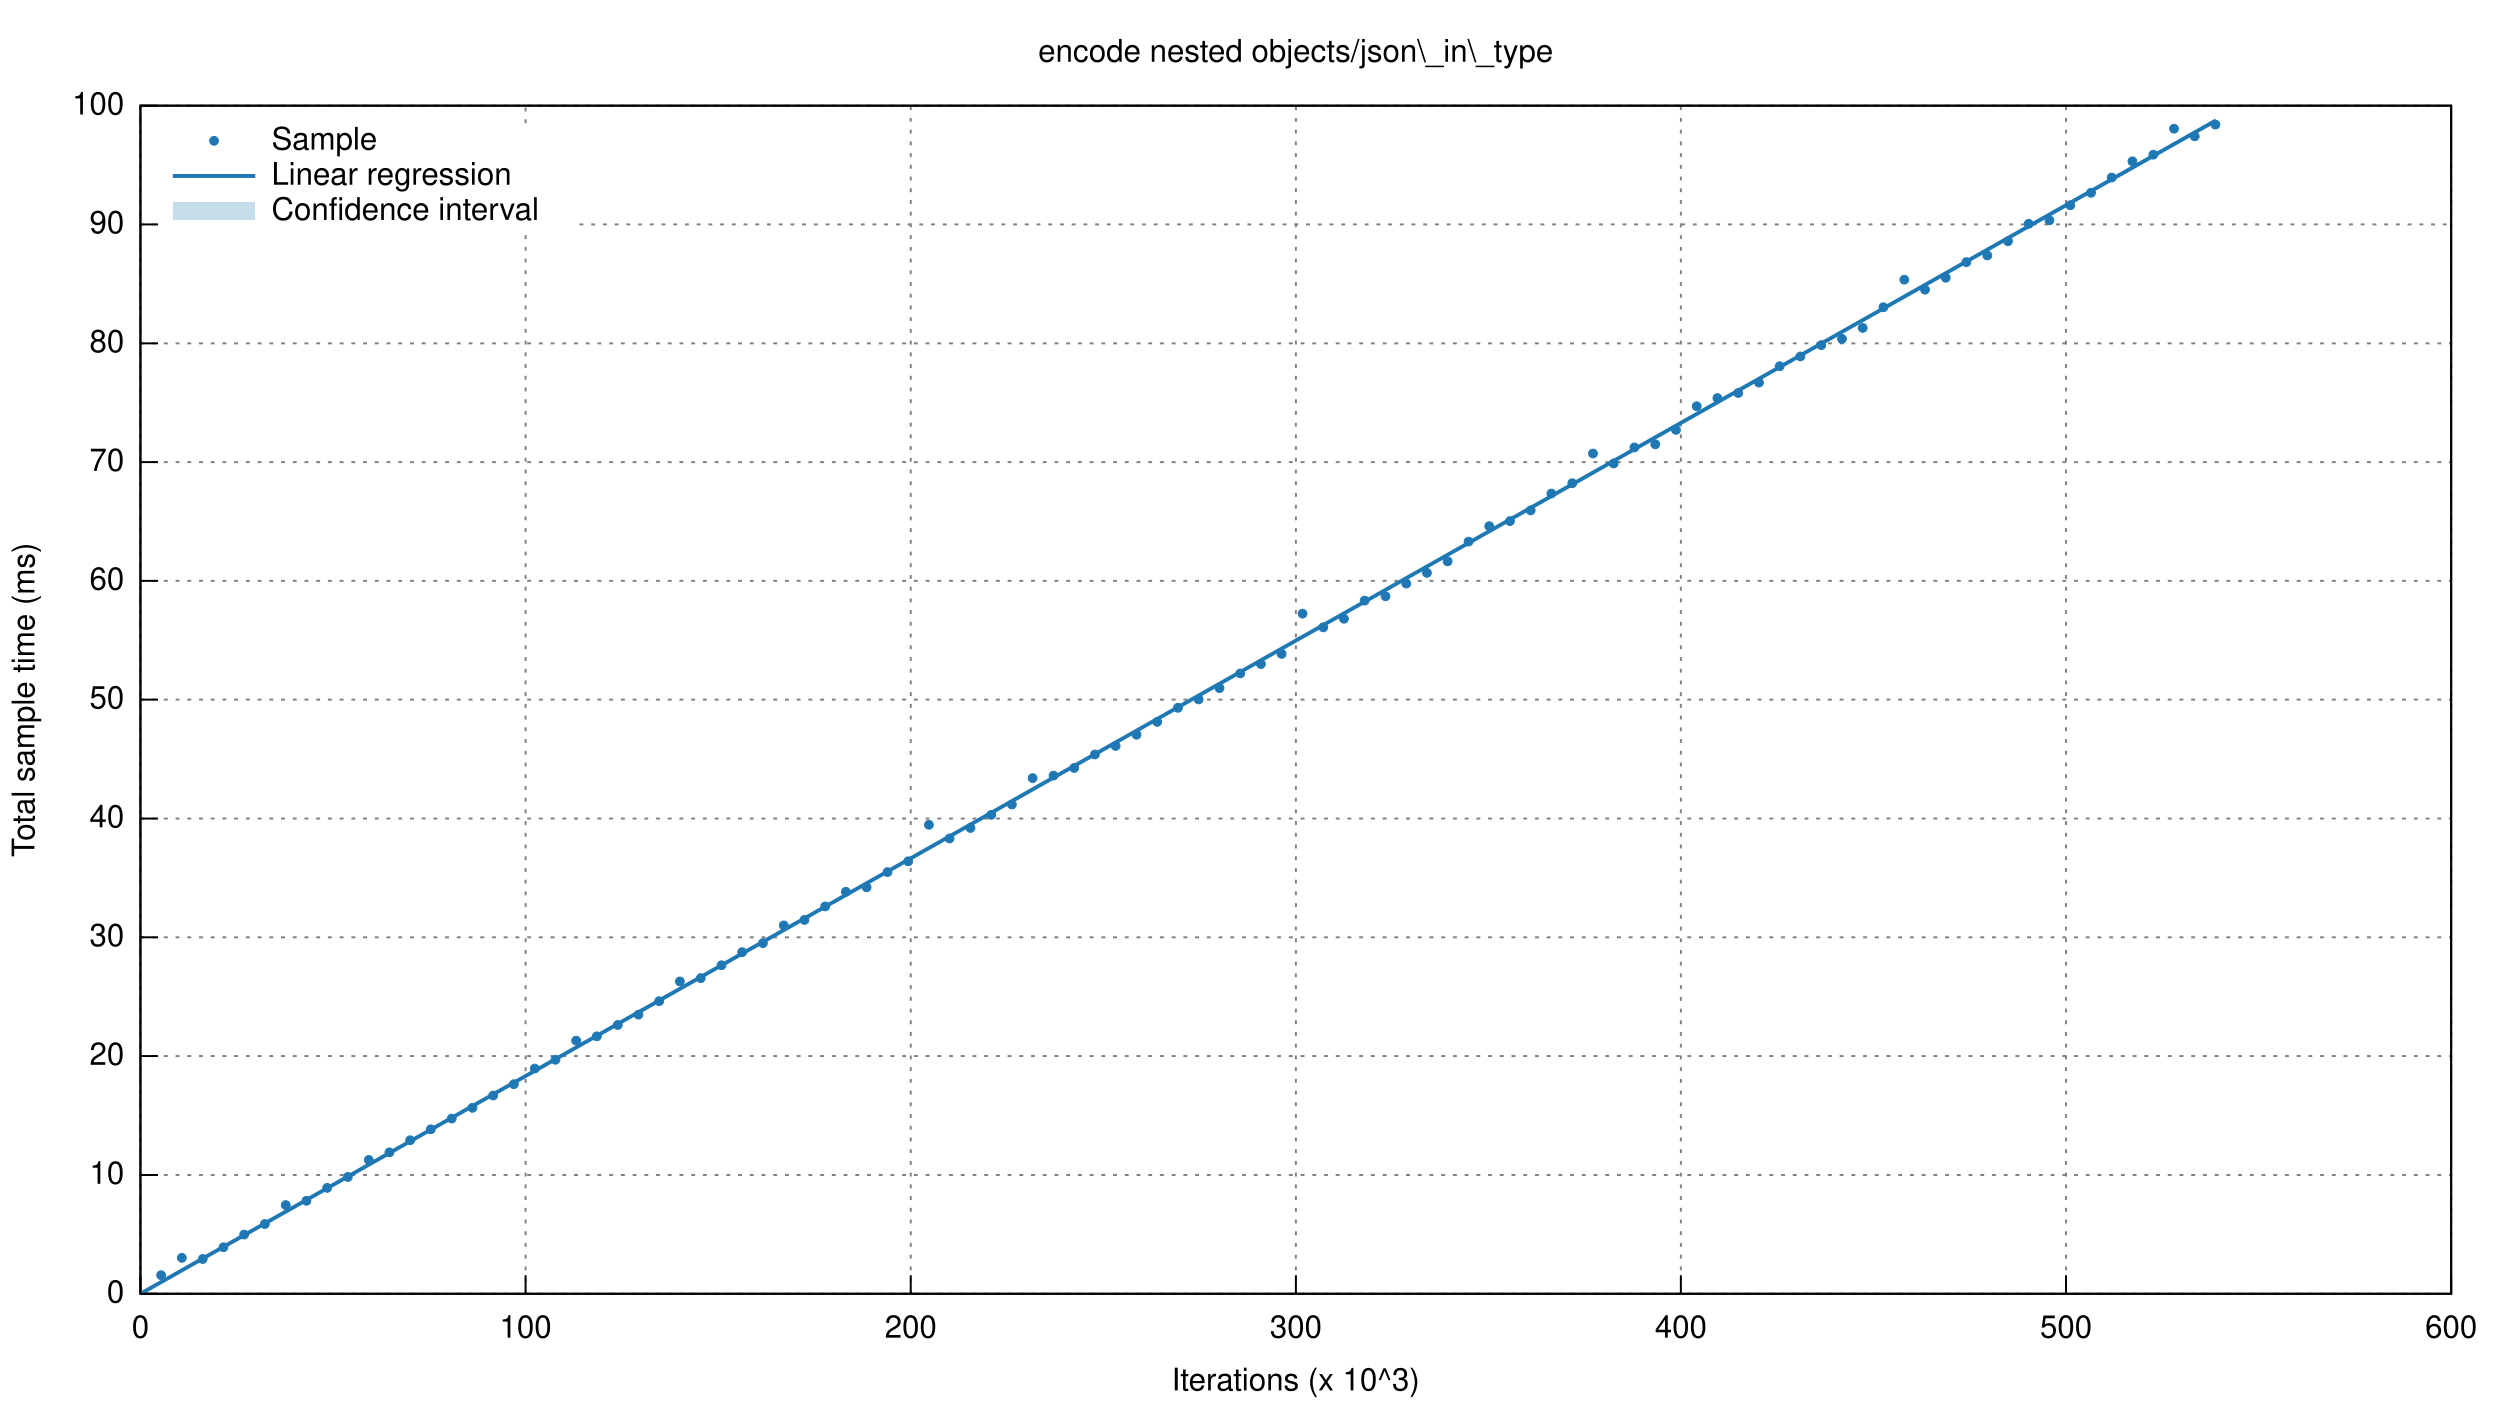
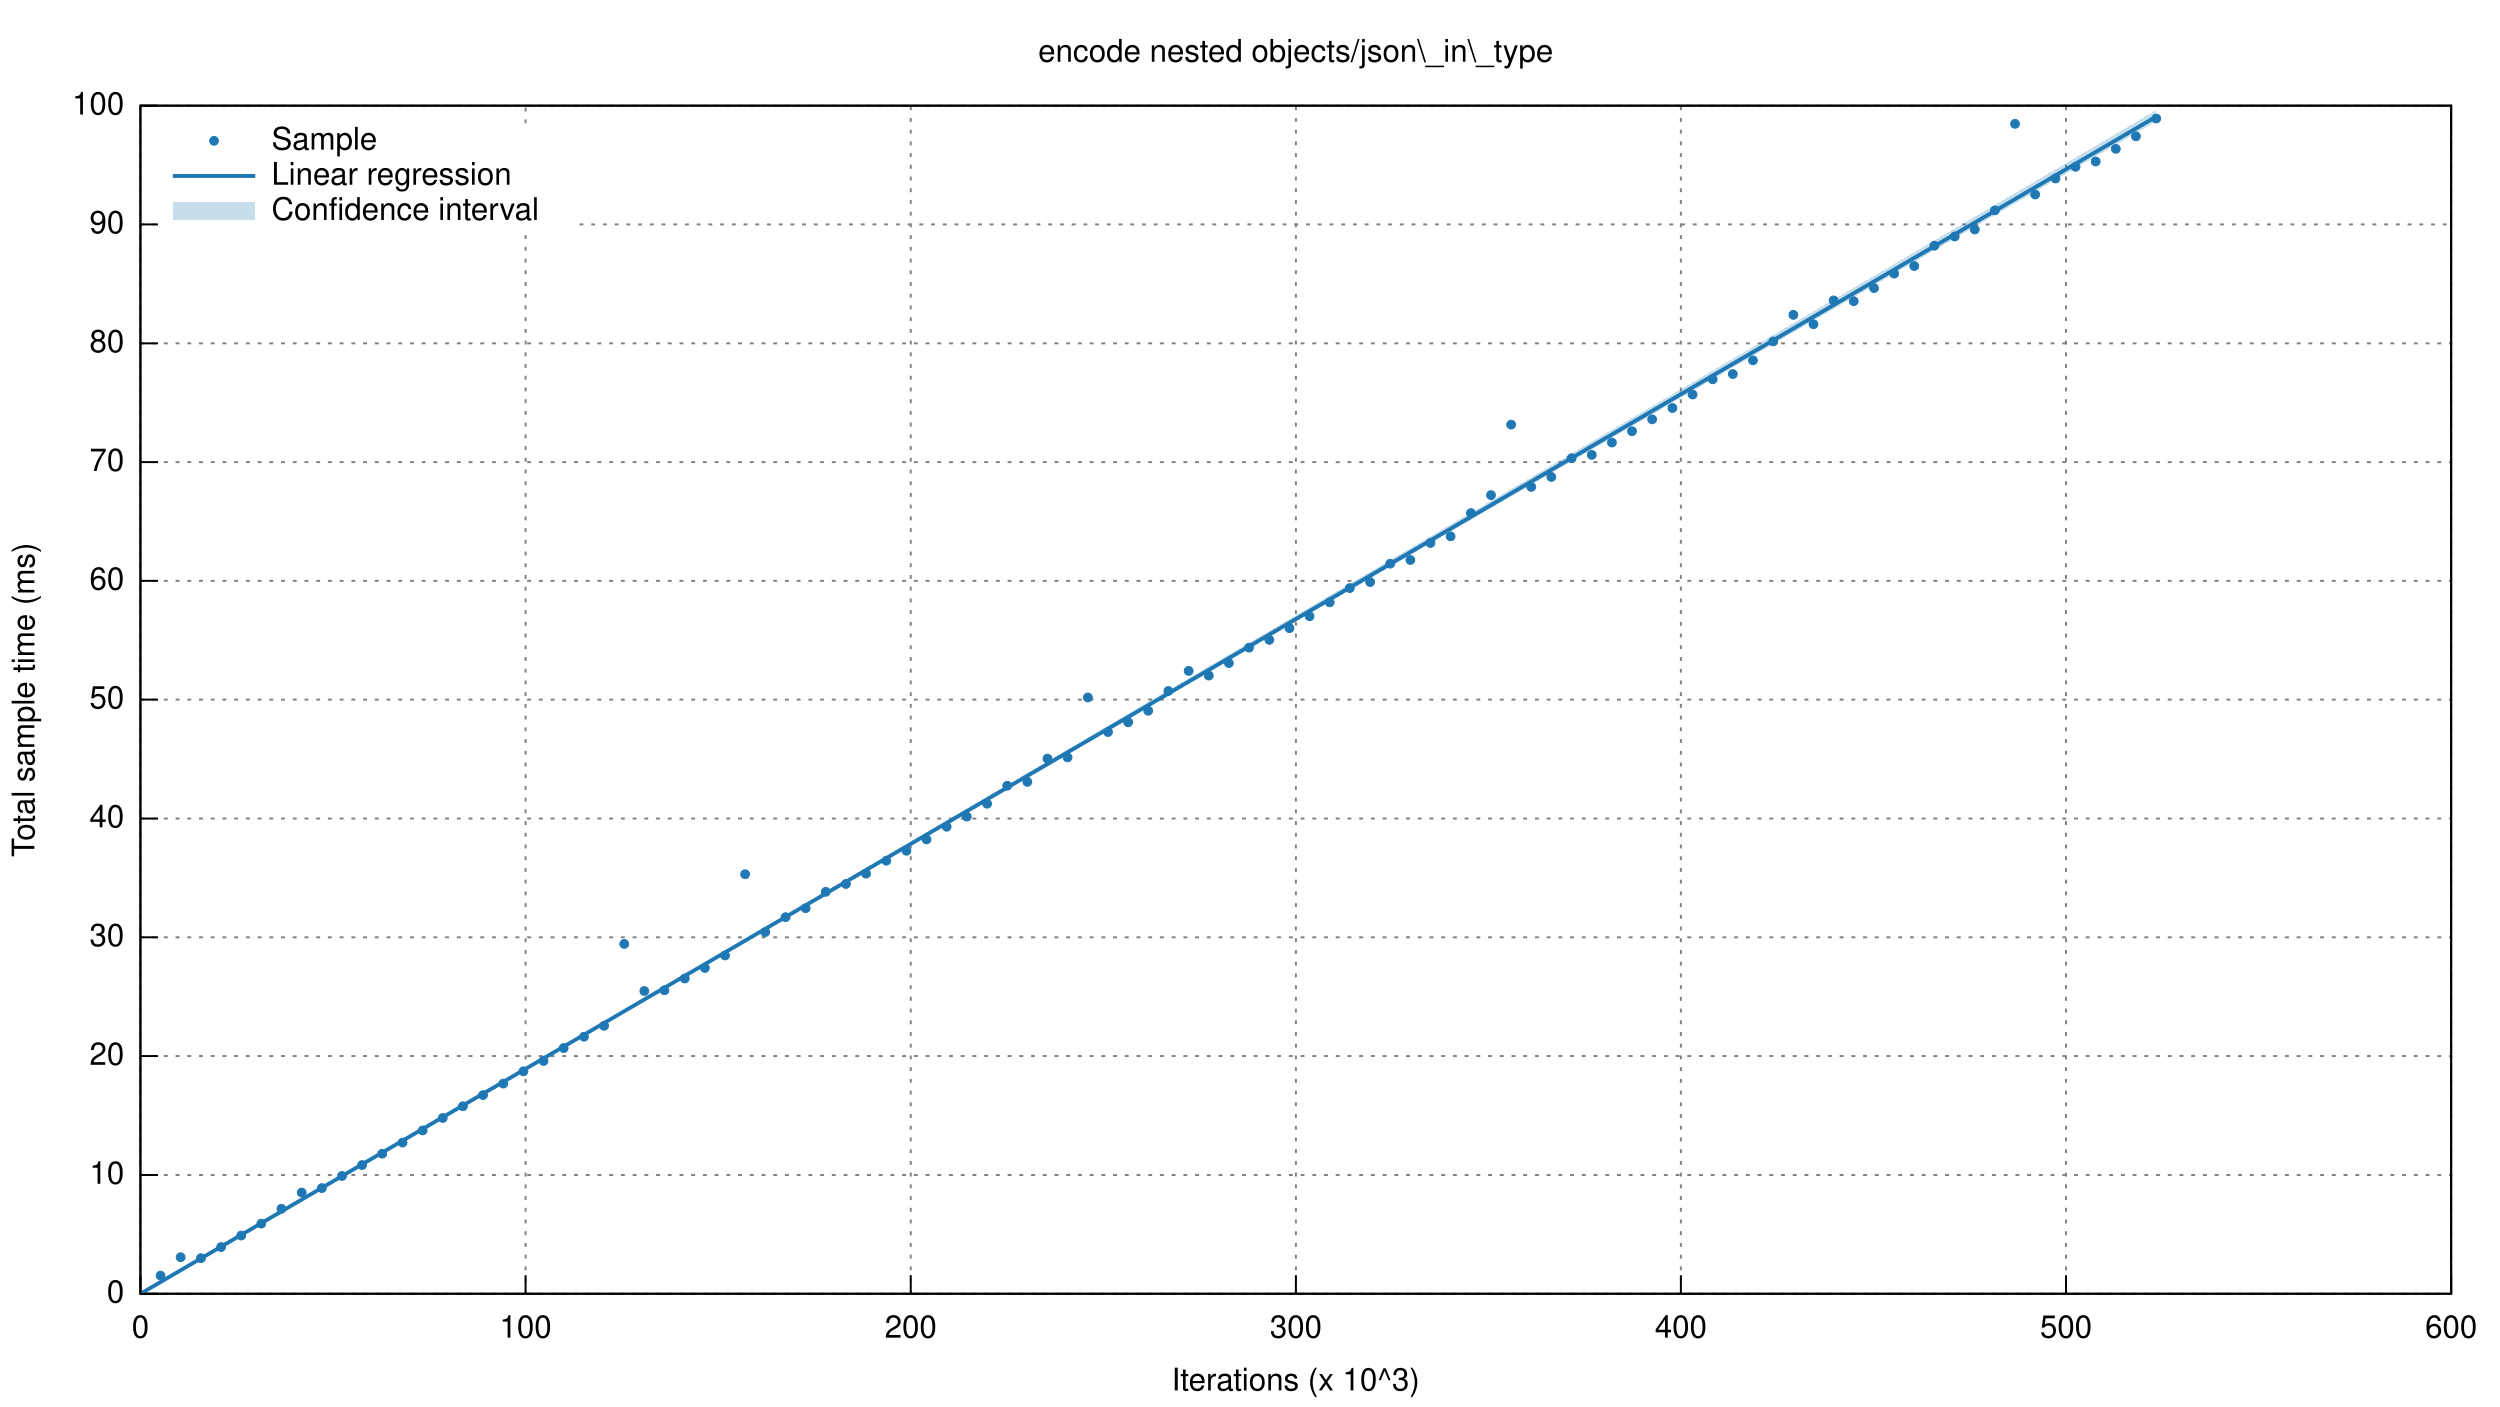
<svg xmlns="http://www.w3.org/2000/svg" xmlns:xlink="http://www.w3.org/1999/xlink" viewBox="0 0 1280 720">
  <g id="gnuplot_canvas">
    <rect x="0" y="0" width="1280" height="720" fill="none" />
    <defs>
      <circle id="gpDot" r="0.5" stroke-width="0.5" />
      <path id="gpPt0" stroke-width="0.222" stroke="currentColor" d="M-1,0 h2 M0,-1 v2" />
      <path id="gpPt1" stroke-width="0.222" stroke="currentColor" d="M-1,-1 L1,1 M1,-1 L-1,1" />
      <path id="gpPt2" stroke-width="0.222" stroke="currentColor" d="M-1,0 L1,0 M0,-1 L0,1 M-1,-1 L1,1 M-1,1 L1,-1" />
      <rect id="gpPt3" stroke-width="0.222" stroke="currentColor" x="-1" y="-1" width="2" height="2" />
      <rect id="gpPt4" stroke-width="0.222" stroke="currentColor" fill="currentColor" x="-1" y="-1" width="2" height="2" />
      <circle id="gpPt5" stroke-width="0.222" stroke="currentColor" cx="0" cy="0" r="1" />
      <use xlink:href="#gpPt5" id="gpPt6" fill="currentColor" stroke="none" />
      <path id="gpPt7" stroke-width="0.222" stroke="currentColor" d="M0,-1.33 L-1.33,0.67 L1.33,0.67 z" />
      <use xlink:href="#gpPt7" id="gpPt8" fill="currentColor" stroke="none" />
      <use xlink:href="#gpPt7" id="gpPt9" stroke="currentColor" transform="rotate(180)" />
      <use xlink:href="#gpPt9" id="gpPt10" fill="currentColor" stroke="none" />
      <use xlink:href="#gpPt3" id="gpPt11" stroke="currentColor" transform="rotate(45)" />
      <use xlink:href="#gpPt11" id="gpPt12" fill="currentColor" stroke="none" />
    </defs>
    <g style="fill:none; color:white; stroke:currentColor; stroke-width:1.00; stroke-linecap:butt; stroke-linejoin:miter">
</g>
    <g style="fill:none; color:black; stroke:currentColor; stroke-width:1.00; stroke-linecap:butt; stroke-linejoin:miter">
</g>
    <g style="fill:none; color:gray; stroke:currentColor; stroke-width:1.00; stroke-linecap:butt; stroke-linejoin:miter">
      <path stroke="gray" stroke-dasharray=" 2,4" class="gridline" d="M71.9,662.4 L1255.0,662.4  h0.01" />
    </g>
    <g style="fill:none; color:black; stroke:currentColor; stroke-width:1.00; stroke-linecap:butt; stroke-linejoin:miter">
      <path stroke="black" d="M71.9,662.4 L80.9,662.4  h0.01" />
      <g transform="translate(63.6,666.9)" style="stroke:none; fill:black; font-family:Helvetica; font-size:12.00pt; text-anchor:end">
        <text> 0</text>
      </g>
    </g>
    <g style="fill:none; color:gray; stroke:currentColor; stroke-width:1.00; stroke-linecap:butt; stroke-linejoin:miter">
      <path stroke="gray" stroke-dasharray=" 2,4" class="gridline" d="M71.9,601.6 L1255.0,601.6  h0.01" />
    </g>
    <g style="fill:none; color:black; stroke:currentColor; stroke-width:1.00; stroke-linecap:butt; stroke-linejoin:miter">
      <path stroke="black" d="M71.9,601.6 L80.9,601.6  h0.01" />
      <g transform="translate(63.6,606.1)" style="stroke:none; fill:black; font-family:Helvetica; font-size:12.00pt; text-anchor:end">
        <text> 10</text>
      </g>
    </g>
    <g style="fill:none; color:gray; stroke:currentColor; stroke-width:1.00; stroke-linecap:butt; stroke-linejoin:miter">
      <path stroke="gray" stroke-dasharray=" 2,4" class="gridline" d="M71.9,540.7 L1255.0,540.7  h0.01" />
    </g>
    <g style="fill:none; color:black; stroke:currentColor; stroke-width:1.00; stroke-linecap:butt; stroke-linejoin:miter">
      <path stroke="black" d="M71.9,540.7 L80.9,540.7  h0.01" />
      <g transform="translate(63.6,545.2)" style="stroke:none; fill:black; font-family:Helvetica; font-size:12.00pt; text-anchor:end">
        <text> 20</text>
      </g>
    </g>
    <g style="fill:none; color:gray; stroke:currentColor; stroke-width:1.00; stroke-linecap:butt; stroke-linejoin:miter">
      <path stroke="gray" stroke-dasharray=" 2,4" class="gridline" d="M71.9,479.9 L1255.0,479.9  h0.01" />
    </g>
    <g style="fill:none; color:black; stroke:currentColor; stroke-width:1.00; stroke-linecap:butt; stroke-linejoin:miter">
      <path stroke="black" d="M71.9,479.9 L80.9,479.9  h0.01" />
      <g transform="translate(63.6,484.4)" style="stroke:none; fill:black; font-family:Helvetica; font-size:12.00pt; text-anchor:end">
        <text> 30</text>
      </g>
    </g>
    <g style="fill:none; color:gray; stroke:currentColor; stroke-width:1.00; stroke-linecap:butt; stroke-linejoin:miter">
      <path stroke="gray" stroke-dasharray=" 2,4" class="gridline" d="M71.9,419.1 L1255.0,419.1  h0.01" />
    </g>
    <g style="fill:none; color:black; stroke:currentColor; stroke-width:1.00; stroke-linecap:butt; stroke-linejoin:miter">
      <path stroke="black" d="M71.9,419.1 L80.9,419.1  h0.01" />
      <g transform="translate(63.6,423.6)" style="stroke:none; fill:black; font-family:Helvetica; font-size:12.00pt; text-anchor:end">
        <text> 40</text>
      </g>
    </g>
    <g style="fill:none; color:gray; stroke:currentColor; stroke-width:1.00; stroke-linecap:butt; stroke-linejoin:miter">
      <path stroke="gray" stroke-dasharray=" 2,4" class="gridline" d="M71.9,358.2 L1255.0,358.2  h0.01" />
    </g>
    <g style="fill:none; color:black; stroke:currentColor; stroke-width:1.00; stroke-linecap:butt; stroke-linejoin:miter">
      <path stroke="black" d="M71.9,358.2 L80.9,358.2  h0.01" />
      <g transform="translate(63.6,362.7)" style="stroke:none; fill:black; font-family:Helvetica; font-size:12.00pt; text-anchor:end">
        <text> 50</text>
      </g>
    </g>
    <g style="fill:none; color:gray; stroke:currentColor; stroke-width:1.00; stroke-linecap:butt; stroke-linejoin:miter">
      <path stroke="gray" stroke-dasharray=" 2,4" class="gridline" d="M71.9,297.4 L1255.0,297.4  h0.01" />
    </g>
    <g style="fill:none; color:black; stroke:currentColor; stroke-width:1.00; stroke-linecap:butt; stroke-linejoin:miter">
      <path stroke="black" d="M71.9,297.4 L80.9,297.4  h0.01" />
      <g transform="translate(63.6,301.9)" style="stroke:none; fill:black; font-family:Helvetica; font-size:12.00pt; text-anchor:end">
        <text> 60</text>
      </g>
    </g>
    <g style="fill:none; color:gray; stroke:currentColor; stroke-width:1.00; stroke-linecap:butt; stroke-linejoin:miter">
      <path stroke="gray" stroke-dasharray=" 2,4" class="gridline" d="M71.9,236.6 L1255.0,236.6  h0.01" />
    </g>
    <g style="fill:none; color:black; stroke:currentColor; stroke-width:1.00; stroke-linecap:butt; stroke-linejoin:miter">
      <path stroke="black" d="M71.9,236.6 L80.9,236.6  h0.01" />
      <g transform="translate(63.6,241.1)" style="stroke:none; fill:black; font-family:Helvetica; font-size:12.00pt; text-anchor:end">
        <text> 70</text>
      </g>
    </g>
    <g style="fill:none; color:gray; stroke:currentColor; stroke-width:1.00; stroke-linecap:butt; stroke-linejoin:miter">
      <path stroke="gray" stroke-dasharray=" 2,4" class="gridline" d="M71.9,175.8 L1255.0,175.8  h0.01" />
    </g>
    <g style="fill:none; color:black; stroke:currentColor; stroke-width:1.00; stroke-linecap:butt; stroke-linejoin:miter">
      <path stroke="black" d="M71.9,175.8 L80.9,175.8  h0.01" />
      <g transform="translate(63.6,180.3)" style="stroke:none; fill:black; font-family:Helvetica; font-size:12.00pt; text-anchor:end">
        <text> 80</text>
      </g>
    </g>
    <g style="fill:none; color:gray; stroke:currentColor; stroke-width:1.00; stroke-linecap:butt; stroke-linejoin:miter">
      <path stroke="gray" stroke-dasharray=" 2,4" class="gridline" d="M71.9,114.9 L80.2,114.9 M296.7,114.9 L1255.0,114.9  h0.01" />
    </g>
    <g style="fill:none; color:black; stroke:currentColor; stroke-width:1.00; stroke-linecap:butt; stroke-linejoin:miter">
      <path stroke="black" d="M71.9,114.9 L80.9,114.9  h0.01" />
      <g transform="translate(63.6,119.4)" style="stroke:none; fill:black; font-family:Helvetica; font-size:12.00pt; text-anchor:end">
        <text> 90</text>
      </g>
    </g>
    <g style="fill:none; color:gray; stroke:currentColor; stroke-width:1.00; stroke-linecap:butt; stroke-linejoin:miter">
      <path stroke="gray" stroke-dasharray=" 2,4" class="gridline" d="M71.9,54.1 L1255.0,54.1  h0.01" />
    </g>
    <g style="fill:none; color:black; stroke:currentColor; stroke-width:1.00; stroke-linecap:butt; stroke-linejoin:miter">
      <path stroke="black" d="M71.9,54.1 L80.9,54.1  h0.01" />
      <g transform="translate(63.6,58.6)" style="stroke:none; fill:black; font-family:Helvetica; font-size:12.00pt; text-anchor:end">
        <text> 100</text>
      </g>
    </g>
    <g style="fill:none; color:gray; stroke:currentColor; stroke-width:1.00; stroke-linecap:butt; stroke-linejoin:miter">
      <path stroke="gray" stroke-dasharray=" 2,4" class="gridline" d="M71.9,662.4 L71.9,54.1  h0.01" />
    </g>
    <g style="fill:none; color:black; stroke:currentColor; stroke-width:1.00; stroke-linecap:butt; stroke-linejoin:miter">
      <path stroke="black" d="M71.9,662.4 L71.9,653.4  h0.01" />
      <g transform="translate(71.9,684.9)" style="stroke:none; fill:black; font-family:Helvetica; font-size:12.00pt; text-anchor:middle">
        <text> 0</text>
      </g>
    </g>
    <g style="fill:none; color:gray; stroke:currentColor; stroke-width:1.00; stroke-linecap:butt; stroke-linejoin:miter">
      <path stroke="gray" stroke-dasharray=" 2,4" class="gridline" d="M269.1,662.4 L269.1,117.1 M269.1,63.1 L269.1,54.1  h0.01" />
    </g>
    <g style="fill:none; color:black; stroke:currentColor; stroke-width:1.00; stroke-linecap:butt; stroke-linejoin:miter">
      <path stroke="black" d="M269.1,662.4 L269.1,653.4  h0.01" />
      <g transform="translate(269.1,684.9)" style="stroke:none; fill:black; font-family:Helvetica; font-size:12.00pt; text-anchor:middle">
        <text> 100</text>
      </g>
    </g>
    <g style="fill:none; color:gray; stroke:currentColor; stroke-width:1.00; stroke-linecap:butt; stroke-linejoin:miter">
      <path stroke="gray" stroke-dasharray=" 2,4" class="gridline" d="M466.3,662.4 L466.3,54.1  h0.01" />
    </g>
    <g style="fill:none; color:black; stroke:currentColor; stroke-width:1.00; stroke-linecap:butt; stroke-linejoin:miter">
      <path stroke="black" d="M466.3,662.4 L466.3,653.4  h0.01" />
      <g transform="translate(466.3,684.9)" style="stroke:none; fill:black; font-family:Helvetica; font-size:12.00pt; text-anchor:middle">
        <text> 200</text>
      </g>
    </g>
    <g style="fill:none; color:gray; stroke:currentColor; stroke-width:1.00; stroke-linecap:butt; stroke-linejoin:miter">
      <path stroke="gray" stroke-dasharray=" 2,4" class="gridline" d="M663.5,662.4 L663.5,54.1  h0.01" />
    </g>
    <g style="fill:none; color:black; stroke:currentColor; stroke-width:1.00; stroke-linecap:butt; stroke-linejoin:miter">
      <path stroke="black" d="M663.5,662.4 L663.5,653.4  h0.01" />
      <g transform="translate(663.5,684.9)" style="stroke:none; fill:black; font-family:Helvetica; font-size:12.00pt; text-anchor:middle">
        <text> 300</text>
      </g>
    </g>
    <g style="fill:none; color:gray; stroke:currentColor; stroke-width:1.00; stroke-linecap:butt; stroke-linejoin:miter">
      <path stroke="gray" stroke-dasharray=" 2,4" class="gridline" d="M860.6,662.4 L860.6,54.1  h0.01" />
    </g>
    <g style="fill:none; color:black; stroke:currentColor; stroke-width:1.00; stroke-linecap:butt; stroke-linejoin:miter">
      <path stroke="black" d="M860.6,662.4 L860.6,653.4  h0.01" />
      <g transform="translate(860.6,684.9)" style="stroke:none; fill:black; font-family:Helvetica; font-size:12.00pt; text-anchor:middle">
        <text> 400</text>
      </g>
    </g>
    <g style="fill:none; color:gray; stroke:currentColor; stroke-width:1.00; stroke-linecap:butt; stroke-linejoin:miter">
      <path stroke="gray" stroke-dasharray=" 2,4" class="gridline" d="M1057.8,662.4 L1057.8,54.1  h0.01" />
    </g>
    <g style="fill:none; color:black; stroke:currentColor; stroke-width:1.00; stroke-linecap:butt; stroke-linejoin:miter">
      <path stroke="black" d="M1057.8,662.4 L1057.8,653.4  h0.01" />
      <g transform="translate(1057.8,684.9)" style="stroke:none; fill:black; font-family:Helvetica; font-size:12.00pt; text-anchor:middle">
        <text> 500</text>
      </g>
    </g>
    <g style="fill:none; color:gray; stroke:currentColor; stroke-width:1.00; stroke-linecap:butt; stroke-linejoin:miter">
      <path stroke="gray" stroke-dasharray=" 2,4" class="gridline" d="M1255.0,662.4 L1255.0,54.1  h0.01" />
    </g>
    <g style="fill:none; color:black; stroke:currentColor; stroke-width:1.00; stroke-linecap:butt; stroke-linejoin:miter">
      <path stroke="black" d="M1255.0,662.4 L1255.0,653.4  h0.01" />
      <g transform="translate(1255.0,684.9)" style="stroke:none; fill:black; font-family:Helvetica; font-size:12.00pt; text-anchor:middle">
        <text> 600</text>
      </g>
      <path stroke="black" d="M71.9,54.1 L71.9,662.4 L1255.0,662.4 L1255.0,54.1 L71.9,54.1 Z  h0.01" />
      <g transform="translate(17.6,358.3) rotate(270)" style="stroke:none; fill:black; font-family:Helvetica; font-size:12.00pt; text-anchor:middle">
        <text>Total sample time (ms)</text>
      </g>
      <g transform="translate(663.4,711.9)" style="stroke:none; fill:black; font-family:Helvetica; font-size:12.00pt; text-anchor:middle">
        <text>Iterations (x 10^3)</text>
      </g>
      <g transform="translate(663.4,31.6)" style="stroke:none; fill:black; font-family:Helvetica; font-size:12.00pt; text-anchor:middle">
        <text>encode nested objects/json\_in\_type</text>
      </g>
    </g>
    <g id="gnuplot_plot_1">
      <g style="fill:none; color:red; stroke:currentColor; stroke-width:1.00; stroke-linecap:butt; stroke-linejoin:miter">
        <g transform="translate(139.0,76.6)" style="stroke:none; fill:black; font-family:Helvetica; font-size:12.00pt; text-anchor:start">
          <text>Sample</text>
        </g>
-         <use xlink:href="#gpPt6" transform="translate(82.5,652.9) scale(2.25)" color="rgb( 31, 120, 180)" />
-         <use xlink:href="#gpPt6" transform="translate(93.1,644.0) scale(2.25)" color="rgb( 31, 120, 180)" />
-         <use xlink:href="#gpPt6" transform="translate(103.8,644.6) scale(2.25)" color="rgb( 31, 120, 180)" />
-         <use xlink:href="#gpPt6" transform="translate(114.4,638.6) scale(2.25)" color="rgb( 31, 120, 180)" />
-         <use xlink:href="#gpPt6" transform="translate(125.0,632.1) scale(2.25)" color="rgb( 31, 120, 180)" />
-         <use xlink:href="#gpPt6" transform="translate(135.6,626.7) scale(2.25)" color="rgb( 31, 120, 180)" />
-         <use xlink:href="#gpPt6" transform="translate(146.3,617.0) scale(2.25)" color="rgb( 31, 120, 180)" />
-         <use xlink:href="#gpPt6" transform="translate(156.9,614.8) scale(2.25)" color="rgb( 31, 120, 180)" />
-         <use xlink:href="#gpPt6" transform="translate(167.5,608.2) scale(2.25)" color="rgb( 31, 120, 180)" />
-         <use xlink:href="#gpPt6" transform="translate(178.1,602.6) scale(2.25)" color="rgb( 31, 120, 180)" />
-         <use xlink:href="#gpPt6" transform="translate(188.8,593.9) scale(2.25)" color="rgb( 31, 120, 180)" />
-         <use xlink:href="#gpPt6" transform="translate(199.4,590.0) scale(2.25)" color="rgb( 31, 120, 180)" />
-         <use xlink:href="#gpPt6" transform="translate(210.0,583.8) scale(2.25)" color="rgb( 31, 120, 180)" />
-         <use xlink:href="#gpPt6" transform="translate(220.6,578.2) scale(2.25)" color="rgb( 31, 120, 180)" />
-         <use xlink:href="#gpPt6" transform="translate(231.3,572.7) scale(2.25)" color="rgb( 31, 120, 180)" />
-         <use xlink:href="#gpPt6" transform="translate(241.9,567.2) scale(2.25)" color="rgb( 31, 120, 180)" />
-         <use xlink:href="#gpPt6" transform="translate(252.5,560.9) scale(2.25)" color="rgb( 31, 120, 180)" />
-         <use xlink:href="#gpPt6" transform="translate(263.1,555.1) scale(2.25)" color="rgb( 31, 120, 180)" />
-         <use xlink:href="#gpPt6" transform="translate(273.8,547.1) scale(2.25)" color="rgb( 31, 120, 180)" />
-         <use xlink:href="#gpPt6" transform="translate(284.4,542.6) scale(2.25)" color="rgb( 31, 120, 180)" />
-         <use xlink:href="#gpPt6" transform="translate(295.0,532.8) scale(2.25)" color="rgb( 31, 120, 180)" />
-         <use xlink:href="#gpPt6" transform="translate(305.6,530.6) scale(2.25)" color="rgb( 31, 120, 180)" />
-         <use xlink:href="#gpPt6" transform="translate(316.3,524.8) scale(2.25)" color="rgb( 31, 120, 180)" />
-         <use xlink:href="#gpPt6" transform="translate(326.9,519.5) scale(2.25)" color="rgb( 31, 120, 180)" />
-         <use xlink:href="#gpPt6" transform="translate(337.5,512.6) scale(2.25)" color="rgb( 31, 120, 180)" />
-         <use xlink:href="#gpPt6" transform="translate(348.1,502.5) scale(2.25)" color="rgb( 31, 120, 180)" />
-         <use xlink:href="#gpPt6" transform="translate(358.8,500.8) scale(2.25)" color="rgb( 31, 120, 180)" />
-         <use xlink:href="#gpPt6" transform="translate(369.4,494.2) scale(2.25)" color="rgb( 31, 120, 180)" />
-         <use xlink:href="#gpPt6" transform="translate(380.0,487.5) scale(2.25)" color="rgb( 31, 120, 180)" />
-         <use xlink:href="#gpPt6" transform="translate(390.6,482.9) scale(2.25)" color="rgb( 31, 120, 180)" />
-         <use xlink:href="#gpPt6" transform="translate(401.3,473.8) scale(2.25)" color="rgb( 31, 120, 180)" />
-         <use xlink:href="#gpPt6" transform="translate(411.9,471.0) scale(2.25)" color="rgb( 31, 120, 180)" />
-         <use xlink:href="#gpPt6" transform="translate(422.5,464.1) scale(2.25)" color="rgb( 31, 120, 180)" />
-         <use xlink:href="#gpPt6" transform="translate(433.1,456.6) scale(2.25)" color="rgb( 31, 120, 180)" />
-         <use xlink:href="#gpPt6" transform="translate(443.7,454.3) scale(2.25)" color="rgb( 31, 120, 180)" />
-         <use xlink:href="#gpPt6" transform="translate(454.4,446.5) scale(2.25)" color="rgb( 31, 120, 180)" />
-         <use xlink:href="#gpPt6" transform="translate(465.0,441.0) scale(2.25)" color="rgb( 31, 120, 180)" />
-         <use xlink:href="#gpPt6" transform="translate(475.6,422.3) scale(2.25)" color="rgb( 31, 120, 180)" />
-         <use xlink:href="#gpPt6" transform="translate(486.2,429.3) scale(2.25)" color="rgb( 31, 120, 180)" />
-         <use xlink:href="#gpPt6" transform="translate(496.9,423.9) scale(2.25)" color="rgb( 31, 120, 180)" />
-         <use xlink:href="#gpPt6" transform="translate(507.5,417.2) scale(2.25)" color="rgb( 31, 120, 180)" />
-         <use xlink:href="#gpPt6" transform="translate(518.1,411.9) scale(2.25)" color="rgb( 31, 120, 180)" />
-         <use xlink:href="#gpPt6" transform="translate(528.7,398.4) scale(2.25)" color="rgb( 31, 120, 180)" />
-         <use xlink:href="#gpPt6" transform="translate(539.4,397.1) scale(2.25)" color="rgb( 31, 120, 180)" />
-         <use xlink:href="#gpPt6" transform="translate(550.0,393.2) scale(2.25)" color="rgb( 31, 120, 180)" />
-         <use xlink:href="#gpPt6" transform="translate(560.6,386.3) scale(2.25)" color="rgb( 31, 120, 180)" />
-         <use xlink:href="#gpPt6" transform="translate(571.2,381.9) scale(2.25)" color="rgb( 31, 120, 180)" />
-         <use xlink:href="#gpPt6" transform="translate(581.9,376.2) scale(2.25)" color="rgb( 31, 120, 180)" />
-         <use xlink:href="#gpPt6" transform="translate(592.5,369.6) scale(2.25)" color="rgb( 31, 120, 180)" />
-         <use xlink:href="#gpPt6" transform="translate(603.1,362.4) scale(2.25)" color="rgb( 31, 120, 180)" />
-         <use xlink:href="#gpPt6" transform="translate(613.7,358.1) scale(2.25)" color="rgb( 31, 120, 180)" />
-         <use xlink:href="#gpPt6" transform="translate(624.4,352.3) scale(2.25)" color="rgb( 31, 120, 180)" />
-         <use xlink:href="#gpPt6" transform="translate(635.0,344.8) scale(2.25)" color="rgb( 31, 120, 180)" />
-         <use xlink:href="#gpPt6" transform="translate(645.6,340.0) scale(2.25)" color="rgb( 31, 120, 180)" />
-         <use xlink:href="#gpPt6" transform="translate(656.2,334.8) scale(2.25)" color="rgb( 31, 120, 180)" />
-         <use xlink:href="#gpPt6" transform="translate(666.9,314.2) scale(2.25)" color="rgb( 31, 120, 180)" />
-         <use xlink:href="#gpPt6" transform="translate(677.5,321.2) scale(2.25)" color="rgb( 31, 120, 180)" />
-         <use xlink:href="#gpPt6" transform="translate(688.1,316.8) scale(2.25)" color="rgb( 31, 120, 180)" />
-         <use xlink:href="#gpPt6" transform="translate(698.7,307.5) scale(2.25)" color="rgb( 31, 120, 180)" />
-         <use xlink:href="#gpPt6" transform="translate(709.4,305.3) scale(2.25)" color="rgb( 31, 120, 180)" />
-         <use xlink:href="#gpPt6" transform="translate(720.0,298.8) scale(2.25)" color="rgb( 31, 120, 180)" />
-         <use xlink:href="#gpPt6" transform="translate(730.6,293.3) scale(2.25)" color="rgb( 31, 120, 180)" />
-         <use xlink:href="#gpPt6" transform="translate(741.2,287.4) scale(2.25)" color="rgb( 31, 120, 180)" />
-         <use xlink:href="#gpPt6" transform="translate(751.9,277.3) scale(2.25)" color="rgb( 31, 120, 180)" />
-         <use xlink:href="#gpPt6" transform="translate(762.5,269.4) scale(2.25)" color="rgb( 31, 120, 180)" />
-         <use xlink:href="#gpPt6" transform="translate(773.1,266.8) scale(2.25)" color="rgb( 31, 120, 180)" />
-         <use xlink:href="#gpPt6" transform="translate(783.7,261.3) scale(2.25)" color="rgb( 31, 120, 180)" />
-         <use xlink:href="#gpPt6" transform="translate(794.3,252.7) scale(2.25)" color="rgb( 31, 120, 180)" />
-         <use xlink:href="#gpPt6" transform="translate(805.0,247.4) scale(2.25)" color="rgb( 31, 120, 180)" />
-         <use xlink:href="#gpPt6" transform="translate(815.6,232.2) scale(2.25)" color="rgb( 31, 120, 180)" />
-         <use xlink:href="#gpPt6" transform="translate(826.2,237.3) scale(2.25)" color="rgb( 31, 120, 180)" />
-         <use xlink:href="#gpPt6" transform="translate(836.8,229.1) scale(2.25)" color="rgb( 31, 120, 180)" />
-         <use xlink:href="#gpPt6" transform="translate(847.5,227.5) scale(2.25)" color="rgb( 31, 120, 180)" />
-         <use xlink:href="#gpPt6" transform="translate(858.1,220.1) scale(2.25)" color="rgb( 31, 120, 180)" />
-         <use xlink:href="#gpPt6" transform="translate(868.7,208.0) scale(2.25)" color="rgb( 31, 120, 180)" />
-         <use xlink:href="#gpPt6" transform="translate(879.3,203.8) scale(2.25)" color="rgb( 31, 120, 180)" />
-         <use xlink:href="#gpPt6" transform="translate(890.0,201.2) scale(2.25)" color="rgb( 31, 120, 180)" />
-         <use xlink:href="#gpPt6" transform="translate(900.6,195.9) scale(2.25)" color="rgb( 31, 120, 180)" />
-         <use xlink:href="#gpPt6" transform="translate(911.2,187.5) scale(2.25)" color="rgb( 31, 120, 180)" />
-         <use xlink:href="#gpPt6" transform="translate(921.8,182.5) scale(2.25)" color="rgb( 31, 120, 180)" />
-         <use xlink:href="#gpPt6" transform="translate(932.5,176.7) scale(2.25)" color="rgb( 31, 120, 180)" />
-         <use xlink:href="#gpPt6" transform="translate(943.1,173.5) scale(2.25)" color="rgb( 31, 120, 180)" />
-         <use xlink:href="#gpPt6" transform="translate(953.7,167.9) scale(2.25)" color="rgb( 31, 120, 180)" />
-         <use xlink:href="#gpPt6" transform="translate(964.3,157.3) scale(2.25)" color="rgb( 31, 120, 180)" />
-         <use xlink:href="#gpPt6" transform="translate(975.0,143.2) scale(2.25)" color="rgb( 31, 120, 180)" />
-         <use xlink:href="#gpPt6" transform="translate(985.6,148.3) scale(2.25)" color="rgb( 31, 120, 180)" />
-         <use xlink:href="#gpPt6" transform="translate(996.2,142.2) scale(2.25)" color="rgb( 31, 120, 180)" />
-         <use xlink:href="#gpPt6" transform="translate(1006.8,134.2) scale(2.25)" color="rgb( 31, 120, 180)" />
-         <use xlink:href="#gpPt6" transform="translate(1017.5,130.8) scale(2.25)" color="rgb( 31, 120, 180)" />
-         <use xlink:href="#gpPt6" transform="translate(1028.1,123.5) scale(2.25)" color="rgb( 31, 120, 180)" />
-         <use xlink:href="#gpPt6" transform="translate(1038.7,114.6) scale(2.25)" color="rgb( 31, 120, 180)" />
-         <use xlink:href="#gpPt6" transform="translate(1049.3,112.8) scale(2.25)" color="rgb( 31, 120, 180)" />
-         <use xlink:href="#gpPt6" transform="translate(1060.0,105.1) scale(2.25)" color="rgb( 31, 120, 180)" />
-         <use xlink:href="#gpPt6" transform="translate(1070.6,98.7) scale(2.25)" color="rgb( 31, 120, 180)" />
-         <use xlink:href="#gpPt6" transform="translate(1081.2,90.9) scale(2.25)" color="rgb( 31, 120, 180)" />
-         <use xlink:href="#gpPt6" transform="translate(1091.8,82.6) scale(2.25)" color="rgb( 31, 120, 180)" />
-         <use xlink:href="#gpPt6" transform="translate(1102.5,79.2) scale(2.25)" color="rgb( 31, 120, 180)" />
-         <use xlink:href="#gpPt6" transform="translate(1113.1,65.9) scale(2.25)" color="rgb( 31, 120, 180)" />
-         <use xlink:href="#gpPt6" transform="translate(1123.7,69.8) scale(2.25)" color="rgb( 31, 120, 180)" />
-         <use xlink:href="#gpPt6" transform="translate(1134.3,63.8) scale(2.25)" color="rgb( 31, 120, 180)" />
+         <use xlink:href="#gpPt6" transform="translate(82.2,653.1) scale(2.25)" color="rgb( 31, 120, 180)" />
+         <use xlink:href="#gpPt6" transform="translate(92.5,643.7) scale(2.25)" color="rgb( 31, 120, 180)" />
+         <use xlink:href="#gpPt6" transform="translate(102.9,644.2) scale(2.25)" color="rgb( 31, 120, 180)" />
+         <use xlink:href="#gpPt6" transform="translate(113.2,638.5) scale(2.25)" color="rgb( 31, 120, 180)" />
+         <use xlink:href="#gpPt6" transform="translate(123.5,632.6) scale(2.25)" color="rgb( 31, 120, 180)" />
+         <use xlink:href="#gpPt6" transform="translate(133.8,626.5) scale(2.25)" color="rgb( 31, 120, 180)" />
+         <use xlink:href="#gpPt6" transform="translate(144.1,618.9) scale(2.25)" color="rgb( 31, 120, 180)" />
+         <use xlink:href="#gpPt6" transform="translate(154.5,610.6) scale(2.25)" color="rgb( 31, 120, 180)" />
+         <use xlink:href="#gpPt6" transform="translate(164.8,608.3) scale(2.25)" color="rgb( 31, 120, 180)" />
+         <use xlink:href="#gpPt6" transform="translate(175.1,602.1) scale(2.25)" color="rgb( 31, 120, 180)" />
+         <use xlink:href="#gpPt6" transform="translate(185.4,596.5) scale(2.25)" color="rgb( 31, 120, 180)" />
+         <use xlink:href="#gpPt6" transform="translate(195.7,590.7) scale(2.25)" color="rgb( 31, 120, 180)" />
+         <use xlink:href="#gpPt6" transform="translate(206.1,585.0) scale(2.25)" color="rgb( 31, 120, 180)" />
+         <use xlink:href="#gpPt6" transform="translate(216.4,578.8) scale(2.25)" color="rgb( 31, 120, 180)" />
+         <use xlink:href="#gpPt6" transform="translate(226.7,572.4) scale(2.25)" color="rgb( 31, 120, 180)" />
+         <use xlink:href="#gpPt6" transform="translate(237.0,566.4) scale(2.25)" color="rgb( 31, 120, 180)" />
+         <use xlink:href="#gpPt6" transform="translate(247.3,560.7) scale(2.25)" color="rgb( 31, 120, 180)" />
+         <use xlink:href="#gpPt6" transform="translate(257.7,554.8) scale(2.25)" color="rgb( 31, 120, 180)" />
+         <use xlink:href="#gpPt6" transform="translate(268.0,548.5) scale(2.25)" color="rgb( 31, 120, 180)" />
+         <use xlink:href="#gpPt6" transform="translate(278.3,543.2) scale(2.25)" color="rgb( 31, 120, 180)" />
+         <use xlink:href="#gpPt6" transform="translate(288.6,536.6) scale(2.25)" color="rgb( 31, 120, 180)" />
+         <use xlink:href="#gpPt6" transform="translate(299.0,530.8) scale(2.25)" color="rgb( 31, 120, 180)" />
+         <use xlink:href="#gpPt6" transform="translate(309.3,525.2) scale(2.25)" color="rgb( 31, 120, 180)" />
+         <use xlink:href="#gpPt6" transform="translate(319.6,483.3) scale(2.25)" color="rgb( 31, 120, 180)" />
+         <use xlink:href="#gpPt6" transform="translate(329.9,507.4) scale(2.25)" color="rgb( 31, 120, 180)" />
+         <use xlink:href="#gpPt6" transform="translate(340.2,507.0) scale(2.25)" color="rgb( 31, 120, 180)" />
+         <use xlink:href="#gpPt6" transform="translate(350.6,501.0) scale(2.25)" color="rgb( 31, 120, 180)" />
+         <use xlink:href="#gpPt6" transform="translate(360.9,495.6) scale(2.25)" color="rgb( 31, 120, 180)" />
+         <use xlink:href="#gpPt6" transform="translate(371.2,489.2) scale(2.25)" color="rgb( 31, 120, 180)" />
+         <use xlink:href="#gpPt6" transform="translate(381.5,447.6) scale(2.25)" color="rgb( 31, 120, 180)" />
+         <use xlink:href="#gpPt6" transform="translate(391.8,477.2) scale(2.25)" color="rgb( 31, 120, 180)" />
+         <use xlink:href="#gpPt6" transform="translate(402.2,469.6) scale(2.25)" color="rgb( 31, 120, 180)" />
+         <use xlink:href="#gpPt6" transform="translate(412.5,465.0) scale(2.25)" color="rgb( 31, 120, 180)" />
+         <use xlink:href="#gpPt6" transform="translate(422.8,456.6) scale(2.25)" color="rgb( 31, 120, 180)" />
+         <use xlink:href="#gpPt6" transform="translate(433.1,452.6) scale(2.25)" color="rgb( 31, 120, 180)" />
+         <use xlink:href="#gpPt6" transform="translate(443.4,447.3) scale(2.25)" color="rgb( 31, 120, 180)" />
+         <use xlink:href="#gpPt6" transform="translate(453.8,440.7) scale(2.25)" color="rgb( 31, 120, 180)" />
+         <use xlink:href="#gpPt6" transform="translate(464.1,435.6) scale(2.25)" color="rgb( 31, 120, 180)" />
+         <use xlink:href="#gpPt6" transform="translate(474.4,429.8) scale(2.25)" color="rgb( 31, 120, 180)" />
+         <use xlink:href="#gpPt6" transform="translate(484.7,423.3) scale(2.25)" color="rgb( 31, 120, 180)" />
+         <use xlink:href="#gpPt6" transform="translate(495.0,418.1) scale(2.25)" color="rgb( 31, 120, 180)" />
+         <use xlink:href="#gpPt6" transform="translate(505.4,411.5) scale(2.25)" color="rgb( 31, 120, 180)" />
+         <use xlink:href="#gpPt6" transform="translate(515.7,402.3) scale(2.25)" color="rgb( 31, 120, 180)" />
+         <use xlink:href="#gpPt6" transform="translate(526.0,400.3) scale(2.25)" color="rgb( 31, 120, 180)" />
+         <use xlink:href="#gpPt6" transform="translate(536.3,388.4) scale(2.25)" color="rgb( 31, 120, 180)" />
+         <use xlink:href="#gpPt6" transform="translate(546.6,387.8) scale(2.25)" color="rgb( 31, 120, 180)" />
+         <use xlink:href="#gpPt6" transform="translate(557.0,357.1) scale(2.25)" color="rgb( 31, 120, 180)" />
+         <use xlink:href="#gpPt6" transform="translate(567.3,374.8) scale(2.25)" color="rgb( 31, 120, 180)" />
+         <use xlink:href="#gpPt6" transform="translate(577.6,369.8) scale(2.25)" color="rgb( 31, 120, 180)" />
+         <use xlink:href="#gpPt6" transform="translate(587.9,363.9) scale(2.25)" color="rgb( 31, 120, 180)" />
+         <use xlink:href="#gpPt6" transform="translate(598.2,353.8) scale(2.25)" color="rgb( 31, 120, 180)" />
+         <use xlink:href="#gpPt6" transform="translate(608.6,343.5) scale(2.25)" color="rgb( 31, 120, 180)" />
+         <use xlink:href="#gpPt6" transform="translate(618.9,345.9) scale(2.25)" color="rgb( 31, 120, 180)" />
+         <use xlink:href="#gpPt6" transform="translate(629.2,339.5) scale(2.25)" color="rgb( 31, 120, 180)" />
+         <use xlink:href="#gpPt6" transform="translate(639.5,331.6) scale(2.25)" color="rgb( 31, 120, 180)" />
+         <use xlink:href="#gpPt6" transform="translate(649.9,327.6) scale(2.25)" color="rgb( 31, 120, 180)" />
+         <use xlink:href="#gpPt6" transform="translate(660.2,321.6) scale(2.25)" color="rgb( 31, 120, 180)" />
+         <use xlink:href="#gpPt6" transform="translate(670.5,315.5) scale(2.25)" color="rgb( 31, 120, 180)" />
+         <use xlink:href="#gpPt6" transform="translate(680.8,308.4) scale(2.25)" color="rgb( 31, 120, 180)" />
+         <use xlink:href="#gpPt6" transform="translate(691.1,301.1) scale(2.25)" color="rgb( 31, 120, 180)" />
+         <use xlink:href="#gpPt6" transform="translate(701.5,298.0) scale(2.25)" color="rgb( 31, 120, 180)" />
+         <use xlink:href="#gpPt6" transform="translate(711.8,288.6) scale(2.25)" color="rgb( 31, 120, 180)" />
+         <use xlink:href="#gpPt6" transform="translate(722.1,286.7) scale(2.25)" color="rgb( 31, 120, 180)" />
+         <use xlink:href="#gpPt6" transform="translate(732.4,278.0) scale(2.25)" color="rgb( 31, 120, 180)" />
+         <use xlink:href="#gpPt6" transform="translate(742.7,274.6) scale(2.25)" color="rgb( 31, 120, 180)" />
+         <use xlink:href="#gpPt6" transform="translate(753.1,262.7) scale(2.25)" color="rgb( 31, 120, 180)" />
+         <use xlink:href="#gpPt6" transform="translate(763.4,253.5) scale(2.25)" color="rgb( 31, 120, 180)" />
+         <use xlink:href="#gpPt6" transform="translate(773.7,217.4) scale(2.25)" color="rgb( 31, 120, 180)" />
+         <use xlink:href="#gpPt6" transform="translate(784.0,249.3) scale(2.25)" color="rgb( 31, 120, 180)" />
+         <use xlink:href="#gpPt6" transform="translate(794.3,244.2) scale(2.25)" color="rgb( 31, 120, 180)" />
+         <use xlink:href="#gpPt6" transform="translate(804.7,234.6) scale(2.25)" color="rgb( 31, 120, 180)" />
+         <use xlink:href="#gpPt6" transform="translate(815.0,232.9) scale(2.25)" color="rgb( 31, 120, 180)" />
+         <use xlink:href="#gpPt6" transform="translate(825.3,226.6) scale(2.25)" color="rgb( 31, 120, 180)" />
+         <use xlink:href="#gpPt6" transform="translate(835.6,220.8) scale(2.25)" color="rgb( 31, 120, 180)" />
+         <use xlink:href="#gpPt6" transform="translate(845.9,214.7) scale(2.25)" color="rgb( 31, 120, 180)" />
+         <use xlink:href="#gpPt6" transform="translate(856.3,208.9) scale(2.25)" color="rgb( 31, 120, 180)" />
+         <use xlink:href="#gpPt6" transform="translate(866.6,202.0) scale(2.25)" color="rgb( 31, 120, 180)" />
+         <use xlink:href="#gpPt6" transform="translate(876.9,194.2) scale(2.25)" color="rgb( 31, 120, 180)" />
+         <use xlink:href="#gpPt6" transform="translate(887.2,191.5) scale(2.25)" color="rgb( 31, 120, 180)" />
+         <use xlink:href="#gpPt6" transform="translate(897.5,184.5) scale(2.25)" color="rgb( 31, 120, 180)" />
+         <use xlink:href="#gpPt6" transform="translate(907.9,174.8) scale(2.25)" color="rgb( 31, 120, 180)" />
+         <use xlink:href="#gpPt6" transform="translate(918.2,161.2) scale(2.25)" color="rgb( 31, 120, 180)" />
+         <use xlink:href="#gpPt6" transform="translate(928.5,166.0) scale(2.25)" color="rgb( 31, 120, 180)" />
+         <use xlink:href="#gpPt6" transform="translate(938.8,153.8) scale(2.25)" color="rgb( 31, 120, 180)" />
+         <use xlink:href="#gpPt6" transform="translate(949.1,154.2) scale(2.25)" color="rgb( 31, 120, 180)" />
+         <use xlink:href="#gpPt6" transform="translate(959.5,147.5) scale(2.25)" color="rgb( 31, 120, 180)" />
+         <use xlink:href="#gpPt6" transform="translate(969.8,140.1) scale(2.25)" color="rgb( 31, 120, 180)" />
+         <use xlink:href="#gpPt6" transform="translate(980.1,136.2) scale(2.25)" color="rgb( 31, 120, 180)" />
+         <use xlink:href="#gpPt6" transform="translate(990.4,125.8) scale(2.25)" color="rgb( 31, 120, 180)" />
+         <use xlink:href="#gpPt6" transform="translate(1000.8,121.1) scale(2.25)" color="rgb( 31, 120, 180)" />
+         <use xlink:href="#gpPt6" transform="translate(1011.1,117.5) scale(2.25)" color="rgb( 31, 120, 180)" />
+         <use xlink:href="#gpPt6" transform="translate(1021.4,107.7) scale(2.25)" color="rgb( 31, 120, 180)" />
+         <use xlink:href="#gpPt6" transform="translate(1031.7,63.4) scale(2.25)" color="rgb( 31, 120, 180)" />
+         <use xlink:href="#gpPt6" transform="translate(1042.0,99.6) scale(2.25)" color="rgb( 31, 120, 180)" />
+         <use xlink:href="#gpPt6" transform="translate(1052.4,91.4) scale(2.25)" color="rgb( 31, 120, 180)" />
+         <use xlink:href="#gpPt6" transform="translate(1062.7,85.4) scale(2.25)" color="rgb( 31, 120, 180)" />
+         <use xlink:href="#gpPt6" transform="translate(1073.0,82.7) scale(2.25)" color="rgb( 31, 120, 180)" />
+         <use xlink:href="#gpPt6" transform="translate(1083.3,76.2) scale(2.25)" color="rgb( 31, 120, 180)" />
+         <use xlink:href="#gpPt6" transform="translate(1093.6,69.8) scale(2.25)" color="rgb( 31, 120, 180)" />
+         <use xlink:href="#gpPt6" transform="translate(1104.0,60.7) scale(2.25)" color="rgb( 31, 120, 180)" />
        <use xlink:href="#gpPt6" transform="translate(109.6,72.1) scale(2.25)" color="rgb( 31, 120, 180)" />
      </g>
    </g>
    <g id="gnuplot_plot_2">
      <g style="fill:none; color:white; stroke:rgb( 31, 120, 180); stroke-width:2.00; stroke-linecap:butt; stroke-linejoin:miter">
</g>
      <g style="fill:none; color:red; stroke:currentColor; stroke-width:2.00; stroke-linecap:butt; stroke-linejoin:miter">
        <g transform="translate(139.0,94.6)" style="stroke:none; fill:black; font-family:Helvetica; font-size:12.00pt; text-anchor:start">
          <text>Linear regression</text>
        </g>
-         <path stroke="rgb( 31, 120, 180)" d="M88.5,90.1 L130.7,90.1 M71.9,662.4 L1134.3,61.8  h0.01" />
+         <path stroke="rgb( 31, 120, 180)" d="M88.5,90.1 L130.7,90.1 M71.9,662.4 L1104.0,59.7  h0.01" />
      </g>
    </g>
    <g id="gnuplot_plot_3">
      <g style="fill:none; color:white; stroke:rgb( 31, 120, 180); stroke-width:1.00; stroke-linecap:butt; stroke-linejoin:miter">
</g>
      <g style="fill:none; color:blue; stroke:currentColor; stroke-width:1.00; stroke-linecap:butt; stroke-linejoin:miter">
        <g transform="translate(139.0,112.6)" style="stroke:none; fill:black; font-family:Helvetica; font-size:12.00pt; text-anchor:start">
          <text>Confidence interval</text>
        </g>
        <g style="stroke:none; shape-rendering:crispEdges">
          <polygon fill="rgb( 31, 120, 180)" fill-opacity="0.25" points="88.5,112.6 130.7,112.6 130.7,103.6 88.5,103.6 " />
-           <polygon fill="rgb( 31, 120, 180)" fill-opacity="0.25" points="71.9,662.4 71.9,662.4 1134.3,60.7 1134.3,62.9 " />
+           <polygon fill="rgb( 31, 120, 180)" fill-opacity="0.25" points="71.9,662.4 71.9,662.4 1104.0,56.4 1104.0,62.1 " />
        </g>
      </g>
    </g>
    <g style="fill:none; color:black; stroke:currentColor; stroke-width:1.00; stroke-linecap:butt; stroke-linejoin:miter">
      <path stroke="black" d="M71.9,54.1 L71.9,662.4 L1255.0,662.4 L1255.0,54.1 L71.9,54.1 Z  h0.01" />
    </g>
  </g>
</svg>
